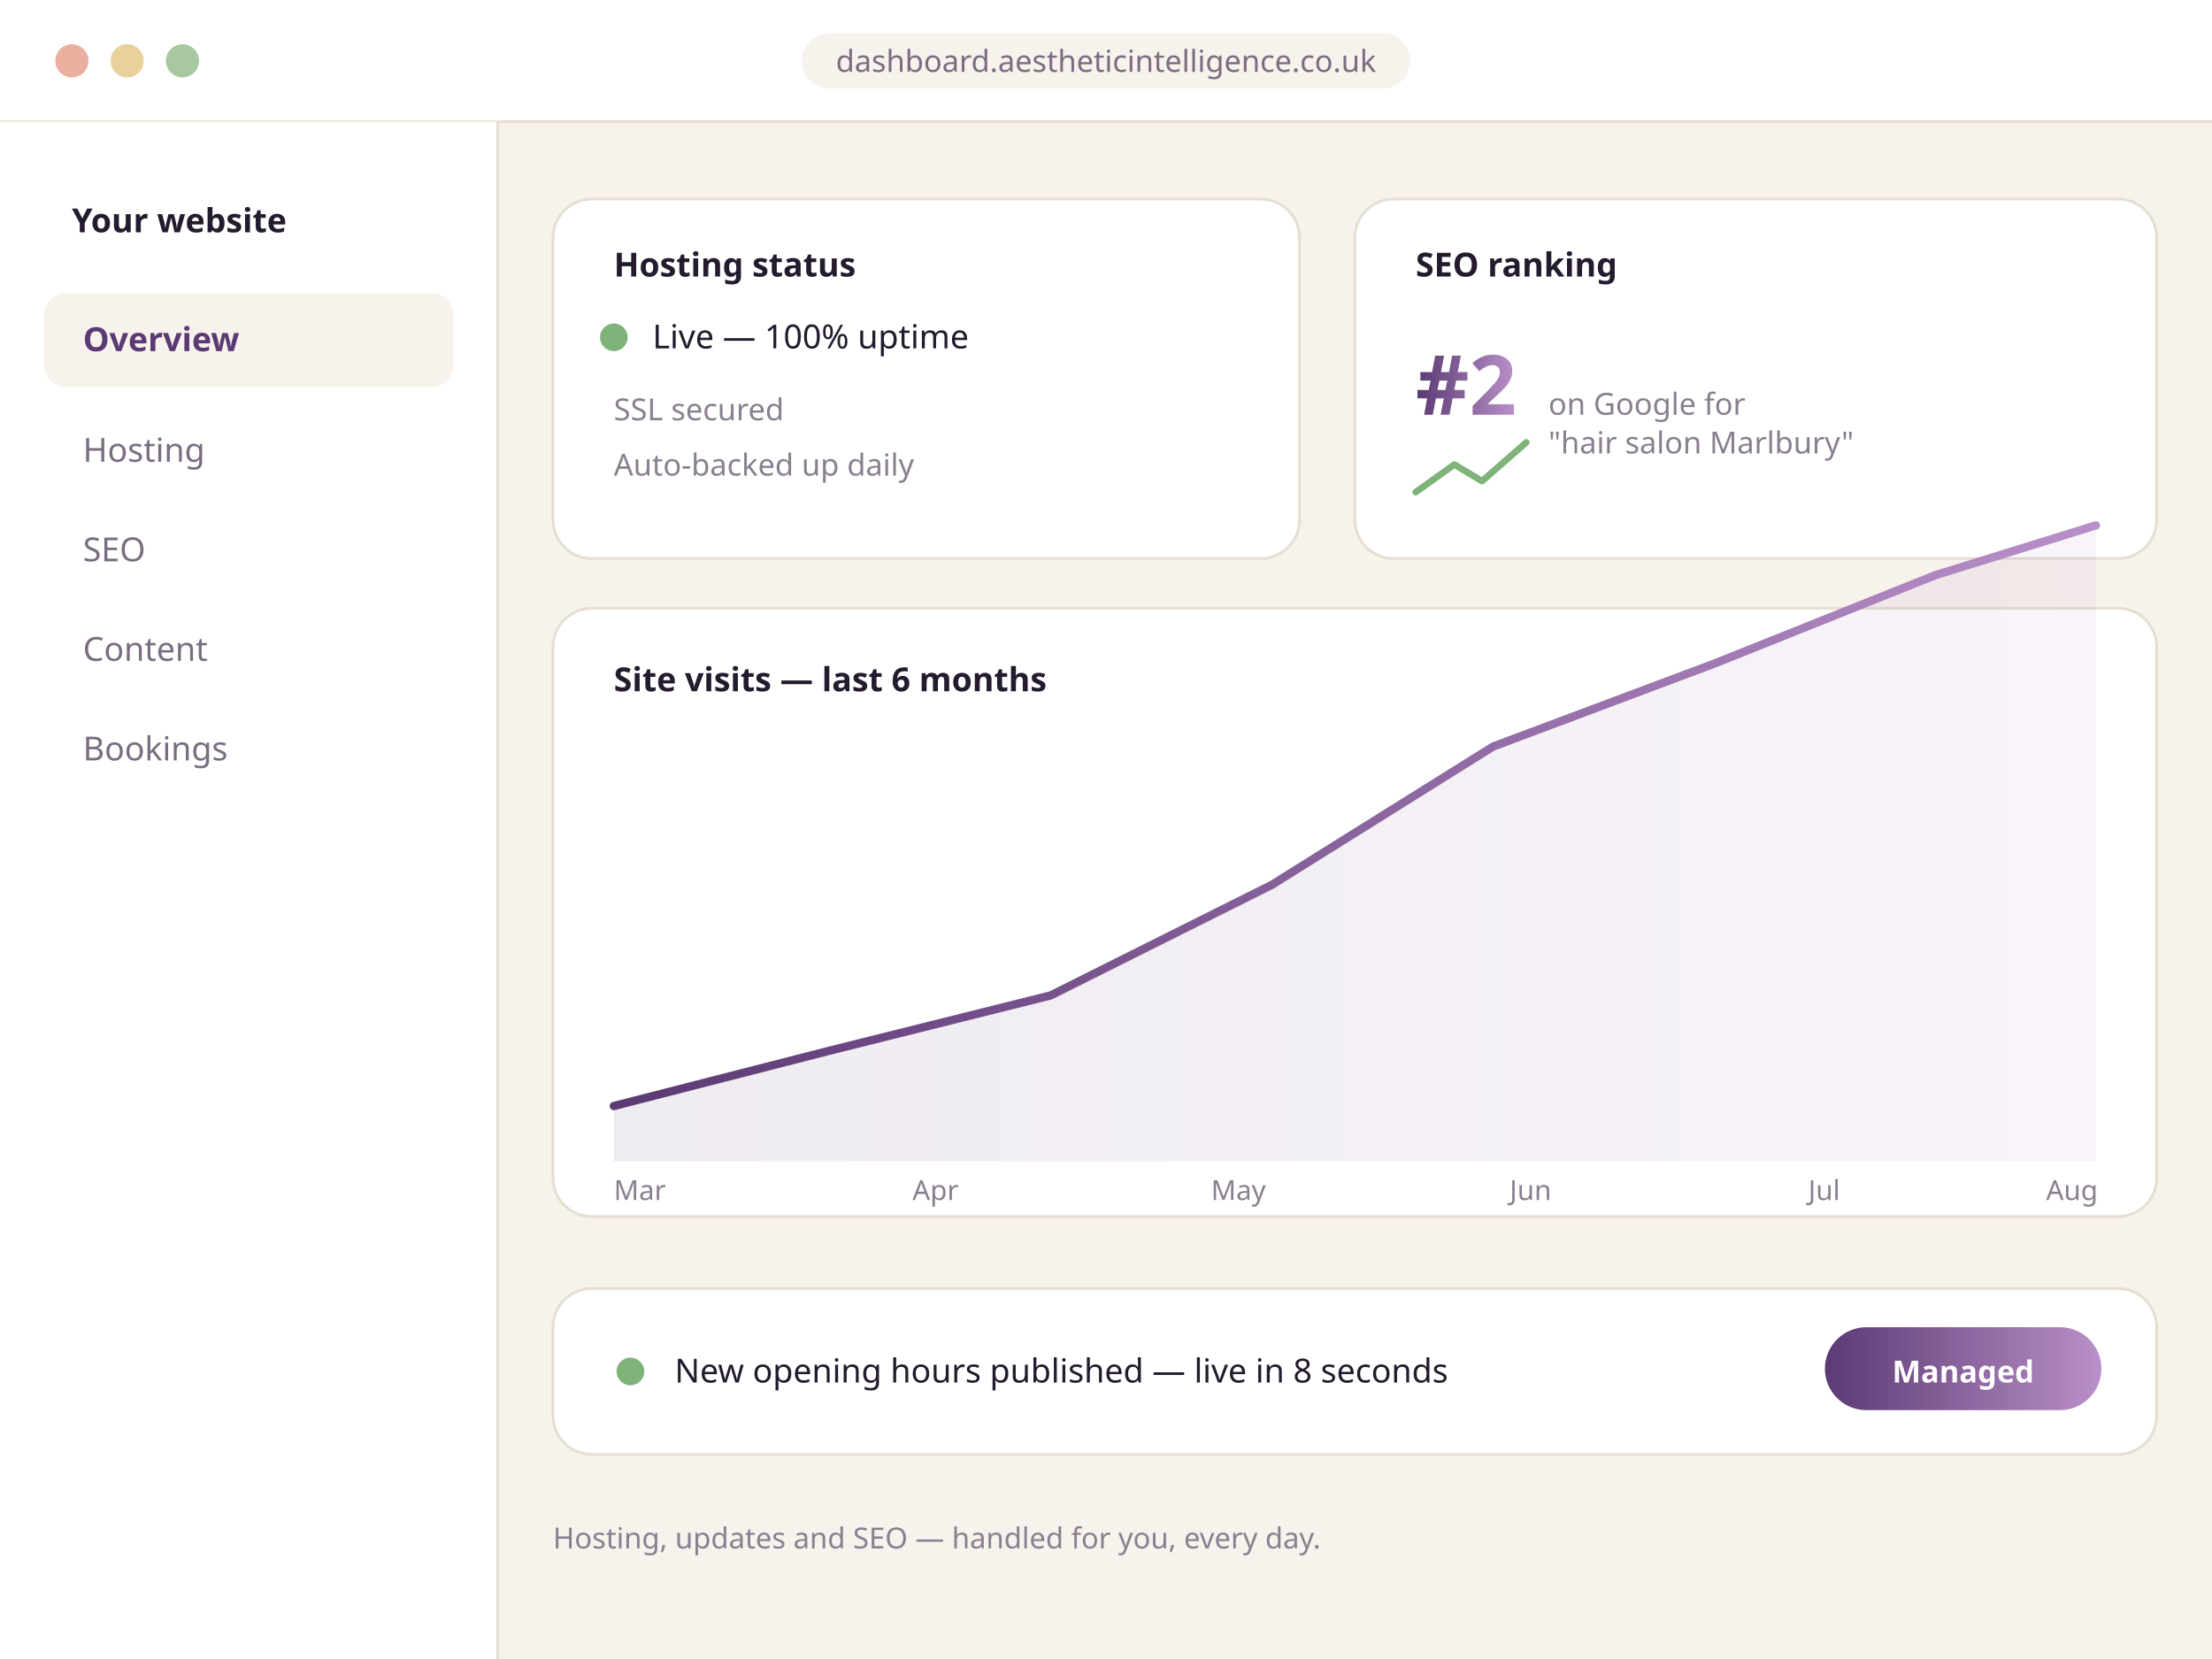
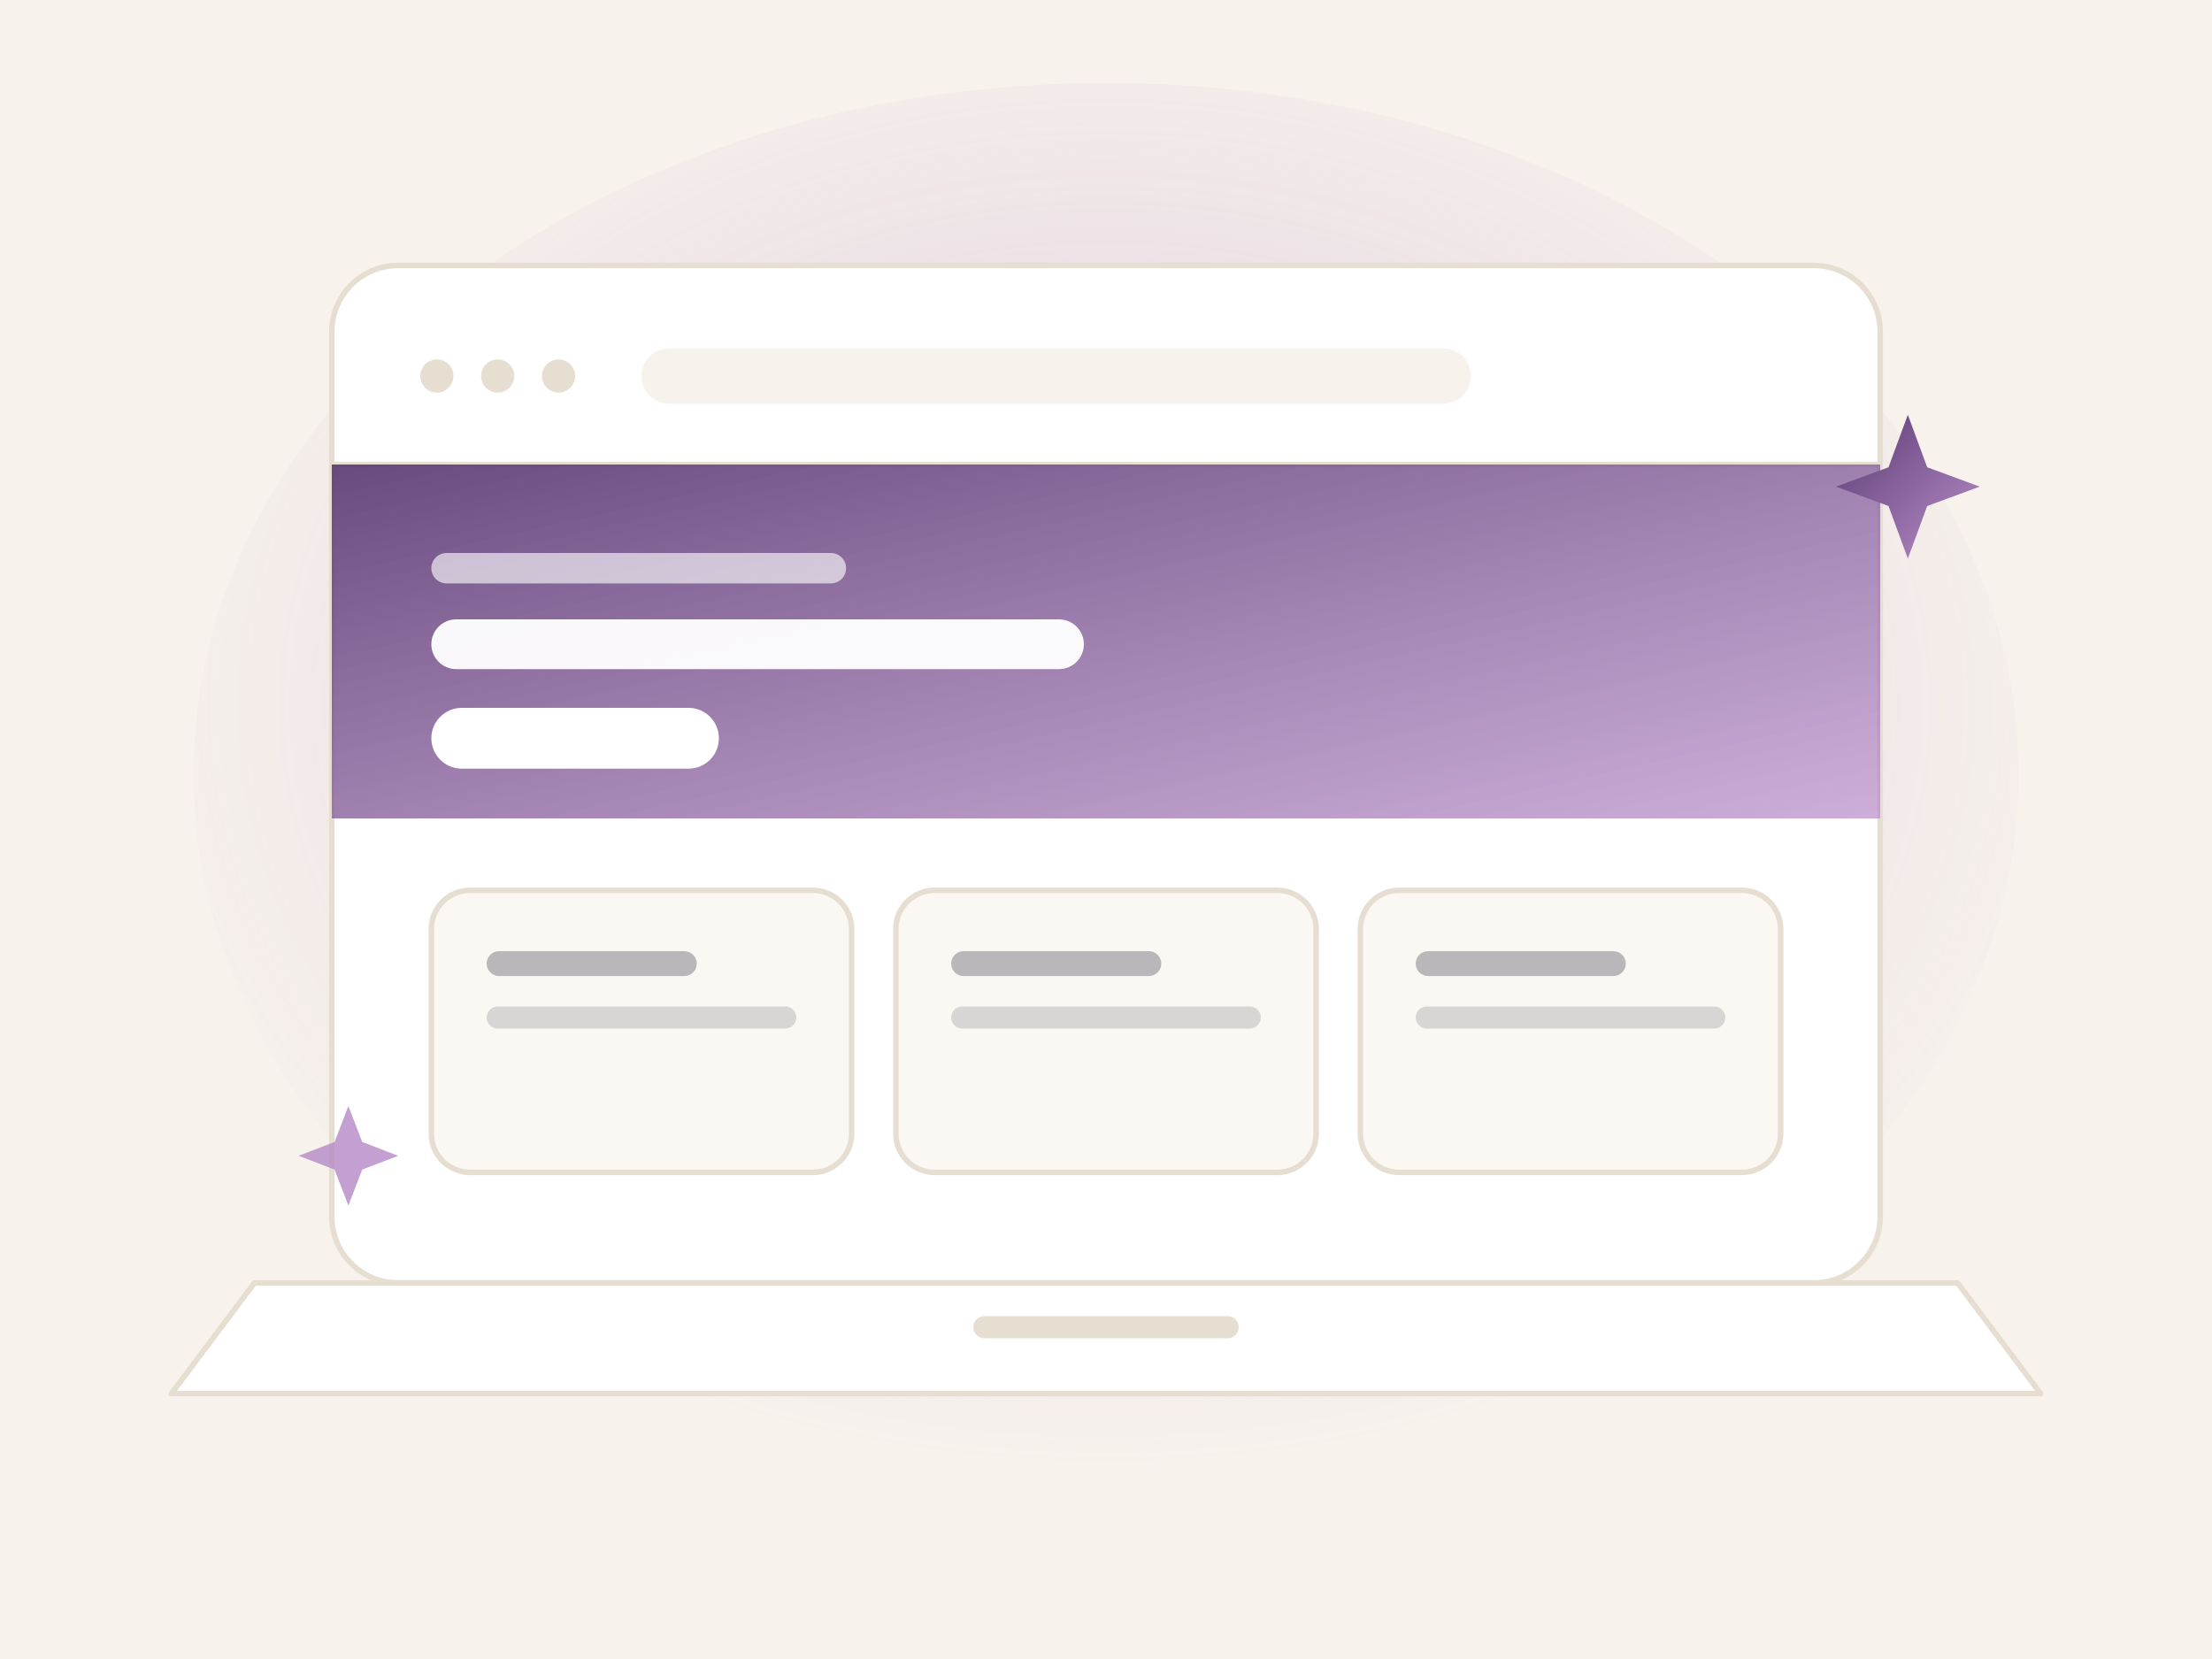
- <svg xmlns="http://www.w3.org/2000/svg" viewBox="0 0 800 600">
+ <svg xmlns="http://www.w3.org/2000/svg" viewBox="0 0 800 600" role="img" aria-label="A personalised website preview appearing in a browser window">
  <defs>
-     <linearGradient id="accentGrad2" x1="0" y1="0" x2="1" y2="0">
+     <linearGradient id="s2acc" x1="0" y1="0" x2="1" y2="1">
      <stop offset="0%" stop-color="#5B3A73" />
      <stop offset="100%" stop-color="#B98FC9" />
    </linearGradient>
+     <radialGradient id="s2glow" cx="50%" cy="45%" r="55%">
+       <stop offset="0%" stop-color="#B98FC9" stop-opacity=".38" />
+       <stop offset="100%" stop-color="#B98FC9" stop-opacity="0" />
+     </radialGradient>
+     <linearGradient id="s2hero" x1="0" y1="0" x2="1" y2="1">
+       <stop offset="0%" stop-color="#5B3A73" stop-opacity=".92" />
+       <stop offset="100%" stop-color="#B98FC9" stop-opacity=".72" />
+     </linearGradient>
  </defs>
  <rect width="800" height="600" fill="#F7F2EC" />
-   <rect x="0" y="0" width="800" height="44" fill="#FFFFFF" />
-   <line x1="0" y1="44" x2="800" y2="44" stroke="#E7DED2" stroke-width="1" />
-   <circle cx="26" cy="22" r="6" fill="#e9b0a0" />
-   <circle cx="46" cy="22" r="6" fill="#e9d19c" />
-   <circle cx="66" cy="22" r="6" fill="#a8c9a0" />
-   <rect x="290" y="12" width="220" height="20" rx="10" fill="#F7F2EC" />
-   <text x="400" y="26" font-family="Manrope, sans-serif" font-size="11" fill="#7a6d81" text-anchor="middle">dashboard.aestheticintelligence.co.uk</text>
-   <rect x="0" y="44" width="180" height="556" fill="#FFFFFF" />
-   <line x1="180" y1="44" x2="180" y2="600" stroke="#E7DED2" stroke-width="1" />
-   <text x="26" y="84" font-family="Manrope, sans-serif" font-size="12" font-weight="700" fill="#241B2E">Your website</text>
-   <g font-family="Manrope, sans-serif" font-size="12" fill="#7a6d81">
-     <rect x="16" y="106" width="148" height="34" rx="8" fill="#F7F2EC" />
-     <text x="30" y="127" fill="#5B3A73" font-weight="700">Overview</text>
-     <text x="30" y="167">Hosting</text>
-     <text x="30" y="203">SEO</text>
-     <text x="30" y="239">Content</text>
-     <text x="30" y="275">Bookings</text>
-   </g>
-   <rect x="200" y="72" width="270" height="130" rx="14" fill="#FFFFFF" stroke="#E7DED2" />
-   <text x="222" y="100" font-family="Manrope, sans-serif" font-size="12" font-weight="700" fill="#241B2E">Hosting status</text>
-   <circle cx="222" cy="122" r="5" fill="#7fb37a" />
-   <text x="236" y="126" font-family="Manrope, sans-serif" font-size="12" fill="#241B2E">Live — 100% uptime</text>
-   <text x="222" y="152" font-family="Manrope, sans-serif" font-size="11" fill="#8a7f8f">SSL secured</text>
-   <text x="222" y="172" font-family="Manrope, sans-serif" font-size="11" fill="#8a7f8f">Auto-backed up daily</text>
-   <rect x="490" y="72" width="290" height="130" rx="14" fill="#FFFFFF" stroke="#E7DED2" />
-   <text x="512" y="100" font-family="Manrope, sans-serif" font-size="12" font-weight="700" fill="#241B2E">SEO ranking</text>
-   <text x="512" y="150" font-family="Manrope, sans-serif" font-size="30" font-weight="700" fill="url(#accentGrad2)">#2</text>
-   <text x="560" y="150" font-family="Manrope, sans-serif" font-size="11" fill="#8a7f8f">on Google for</text>
-   <text x="560" y="164" font-family="Manrope, sans-serif" font-size="11" fill="#8a7f8f">"hair salon Marlbury"</text>
-   <path d="M512 178 l14 -10 l10 6 l16 -14" stroke="#7fb37a" stroke-width="2.4" fill="none" stroke-linecap="round" stroke-linejoin="round" />
-   <rect x="200" y="220" width="580" height="220" rx="14" fill="#FFFFFF" stroke="#E7DED2" />
-   <text x="222" y="250" font-family="Manrope, sans-serif" font-size="12" font-weight="700" fill="#241B2E">Site visits — last 6 months</text>
-   <polyline points="222,400 300,380 380,360 460,320 540,270 620,240 700,208 758,190" fill="none" stroke="url(#accentGrad2)" stroke-width="3" stroke-linecap="round" stroke-linejoin="round" />
-   <polygon points="222,400 300,380 380,360 460,320 540,270 620,240 700,208 758,190 758,420 222,420" fill="url(#accentGrad2)" opacity="0.10" />
-   <g fill="#8a7f8f" font-family="Manrope, sans-serif" font-size="10">
-     <text x="222" y="434">Mar</text>
-     <text x="330" y="434">Apr</text>
-     <text x="438" y="434">May</text>
-     <text x="546" y="434">Jun</text>
-     <text x="654" y="434">Jul</text>
-     <text x="740" y="434">Aug</text>
-   </g>
-   <rect x="200" y="466" width="580" height="60" rx="14" fill="#FFFFFF" stroke="#E7DED2" />
-   <circle cx="228" cy="496" r="5" fill="#7fb37a">
-     <animate attributeName="opacity" values="1;.3;1" dur="1.4s" repeatCount="indefinite" />
-   </circle>
-   <text x="244" y="500" font-family="Manrope, sans-serif" font-size="12" fill="#241B2E">New opening hours published — live in 8 seconds</text>
-   <rect x="660" y="480" width="100" height="30" rx="15" fill="url(#accentGrad2)" />
-   <text x="710" y="500" font-family="Manrope, sans-serif" font-size="11" font-weight="700" fill="#fff" text-anchor="middle">Managed</text>
-   <text x="200" y="560" font-family="Manrope, sans-serif" font-size="10.5" fill="#8a7f8f">Hosting, updates and SEO — handled for you, every day.</text>
+   <ellipse cx="400" cy="280" rx="330" ry="250" fill="url(#s2glow)" />
+   <rect x="120" y="96" width="560" height="368" rx="24" fill="#FFFFFF" stroke="#E7DED2" stroke-width="2" />
+   <circle cx="158" cy="136" r="6" fill="#E7DED2" />
+   <circle cx="180" cy="136" r="6" fill="#E7DED2" />
+   <circle cx="202" cy="136" r="6" fill="#E7DED2" />
+   <rect x="232" y="126" width="300" height="20" rx="10" fill="#F7F2EC" />
+   <line x1="120" y1="168" x2="680" y2="168" stroke="#E7DED2" stroke-width="2" />
+   <path d="M120 168h560v128H120z" fill="url(#s2hero)" />
+   <rect x="156" y="200" width="150" height="11" rx="5.5" fill="#FFFFFF" opacity=".62" />
+   <rect x="156" y="224" width="236" height="18" rx="9" fill="#FFFFFF" opacity=".95" />
+   <rect x="156" y="256" width="104" height="22" rx="11" fill="#FFFFFF" />
+   <rect x="156" y="322" width="152" height="102" rx="14" fill="#FBF8F4" stroke="#E7DED2" stroke-width="2" />
+   <rect x="324" y="322" width="152" height="102" rx="14" fill="#FBF8F4" stroke="#E7DED2" stroke-width="2" />
+   <rect x="492" y="322" width="152" height="102" rx="14" fill="#FBF8F4" stroke="#E7DED2" stroke-width="2" />
+   <rect x="176" y="344" width="76" height="9" rx="4.5" fill="#241B2E" opacity=".3" />
+   <rect x="176" y="364" width="112" height="8" rx="4" fill="#241B2E" opacity=".16" />
+   <rect x="344" y="344" width="76" height="9" rx="4.5" fill="#241B2E" opacity=".3" />
+   <rect x="344" y="364" width="112" height="8" rx="4" fill="#241B2E" opacity=".16" />
+   <rect x="512" y="344" width="76" height="9" rx="4.5" fill="#241B2E" opacity=".3" />
+   <rect x="512" y="364" width="112" height="8" rx="4" fill="#241B2E" opacity=".16" />
+   <path d="M92 464h616l30 40H62z" fill="#FFFFFF" stroke="#E7DED2" stroke-width="2" stroke-linejoin="round" />
+   <rect x="352" y="476" width="96" height="8" rx="4" fill="#E7DED2" />
+   <path d="M690 150l7 19 19 7-19 7-7 19-7-19-19-7 19-7z" fill="url(#s2acc)" />
+   <path d="M126 400l5 13 13 5-13 5-5 13-5-13-13-5 13-5z" fill="#B98FC9" opacity=".85" />
</svg>
